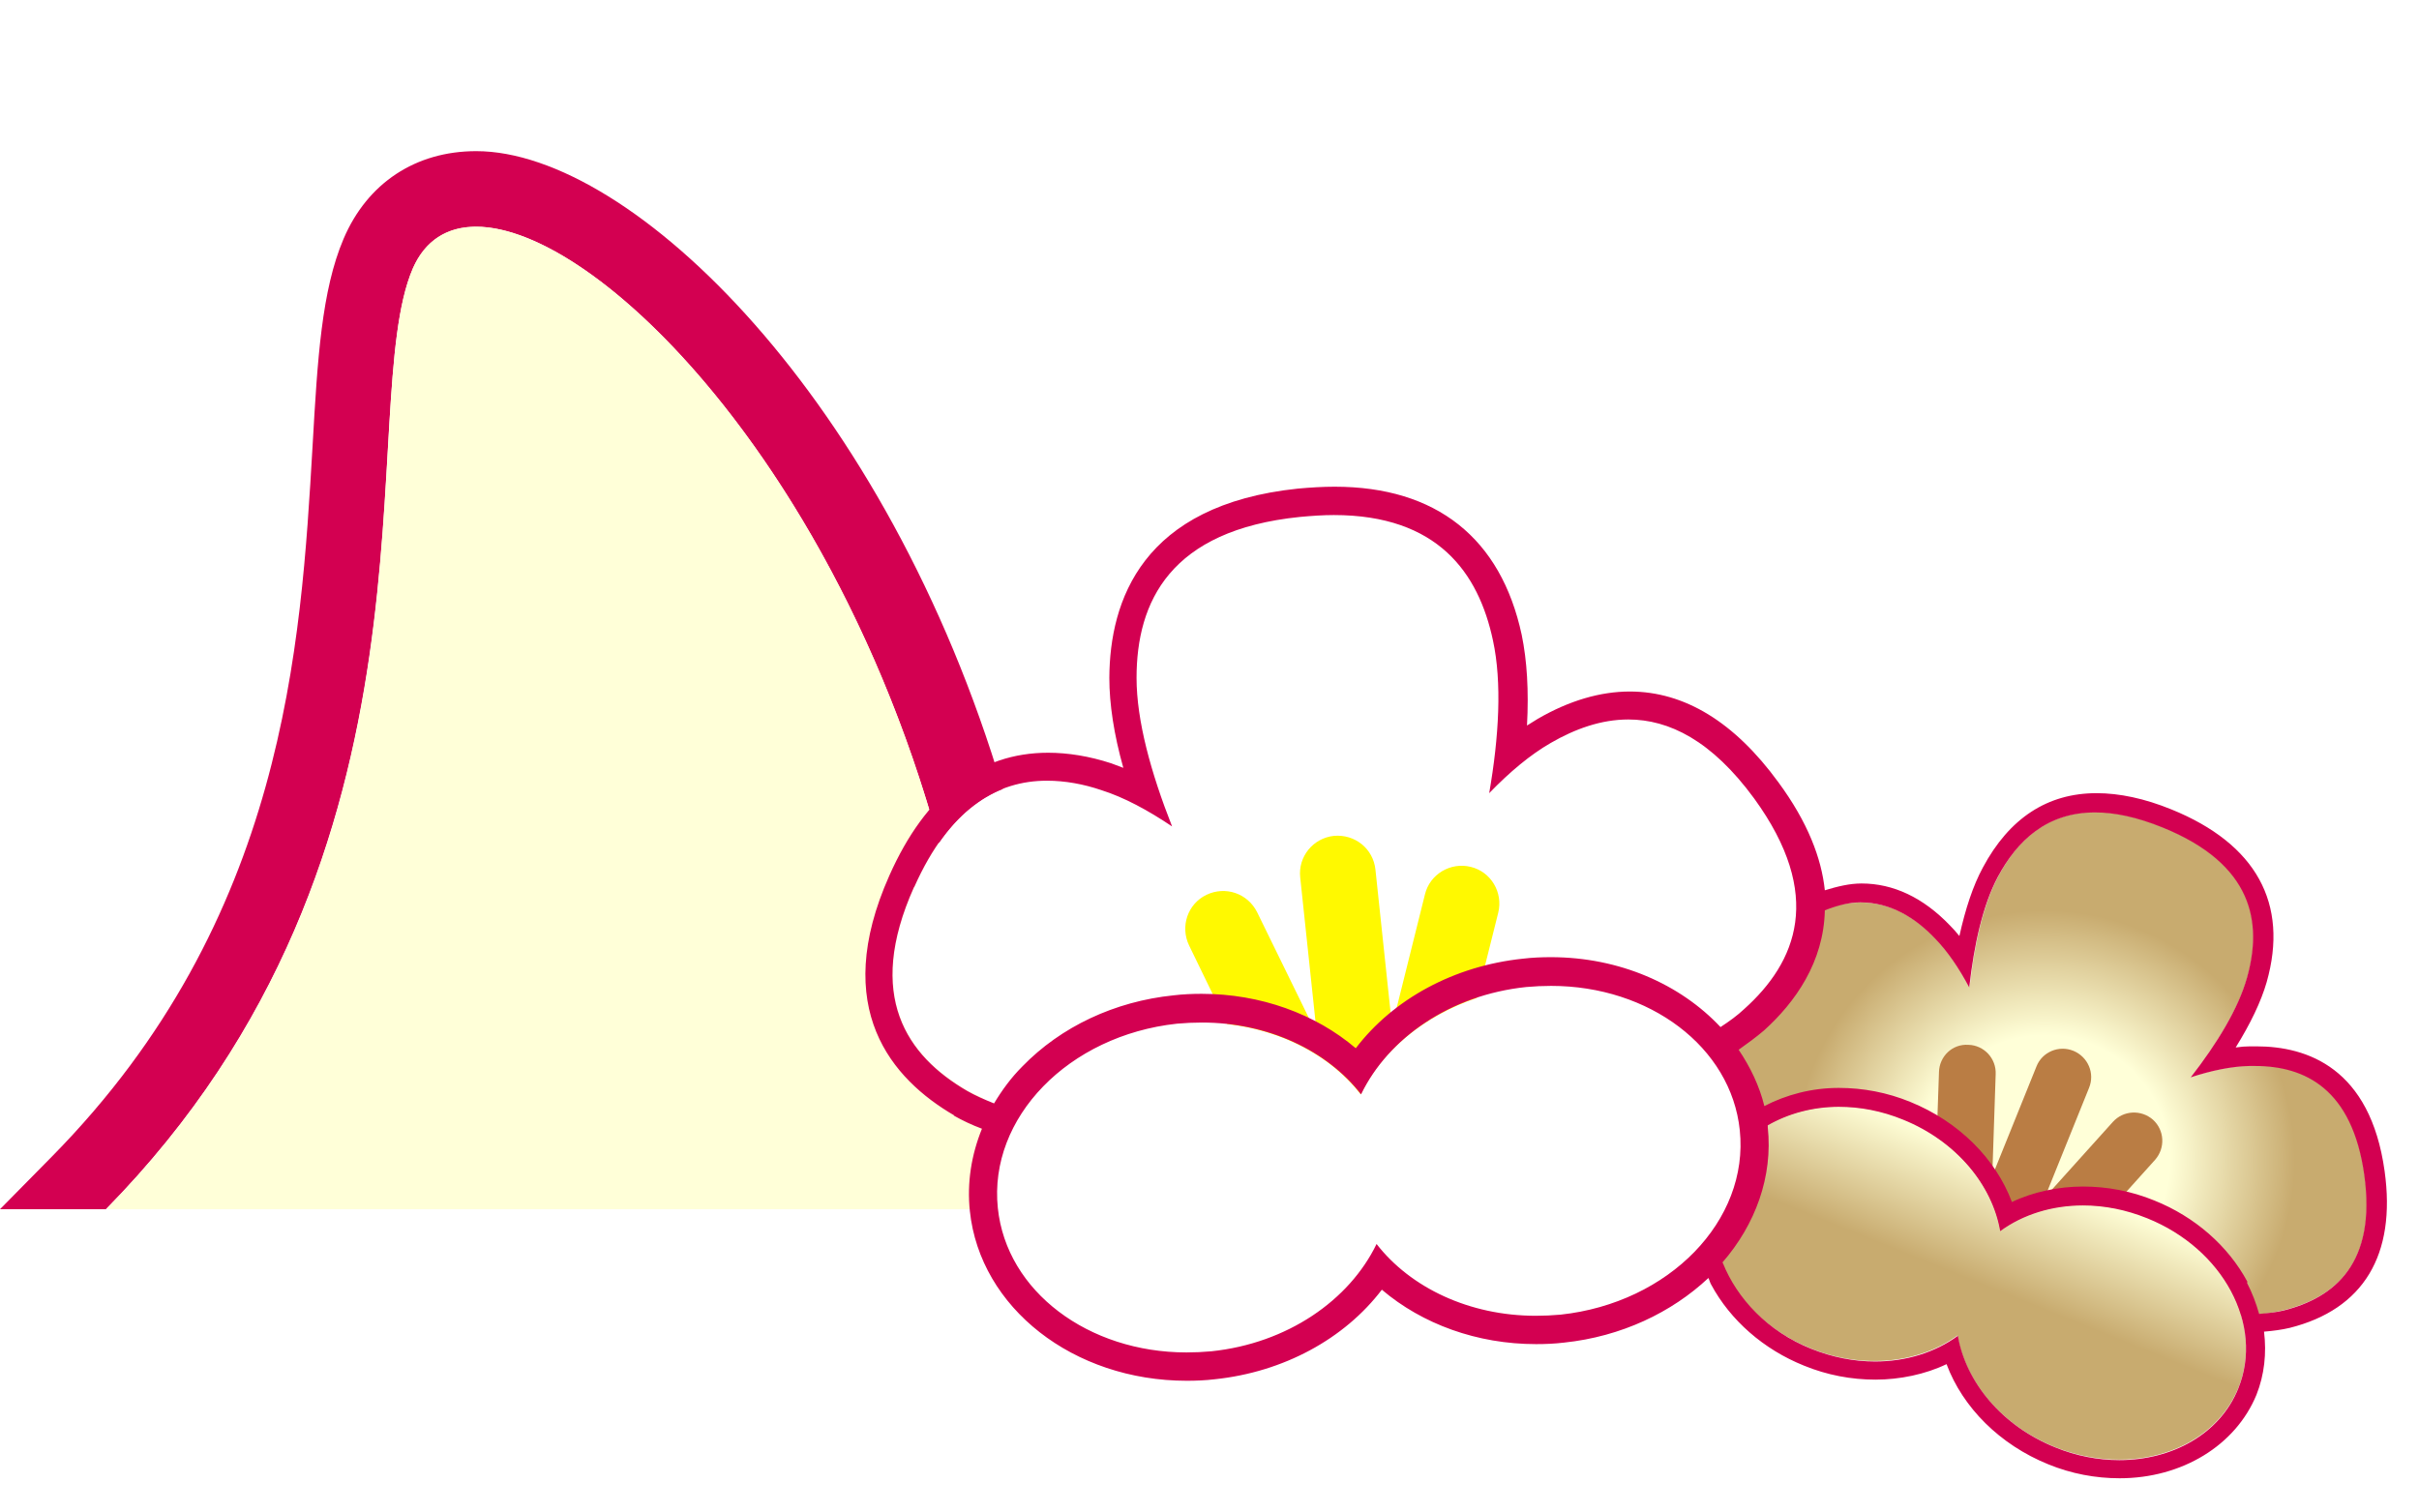
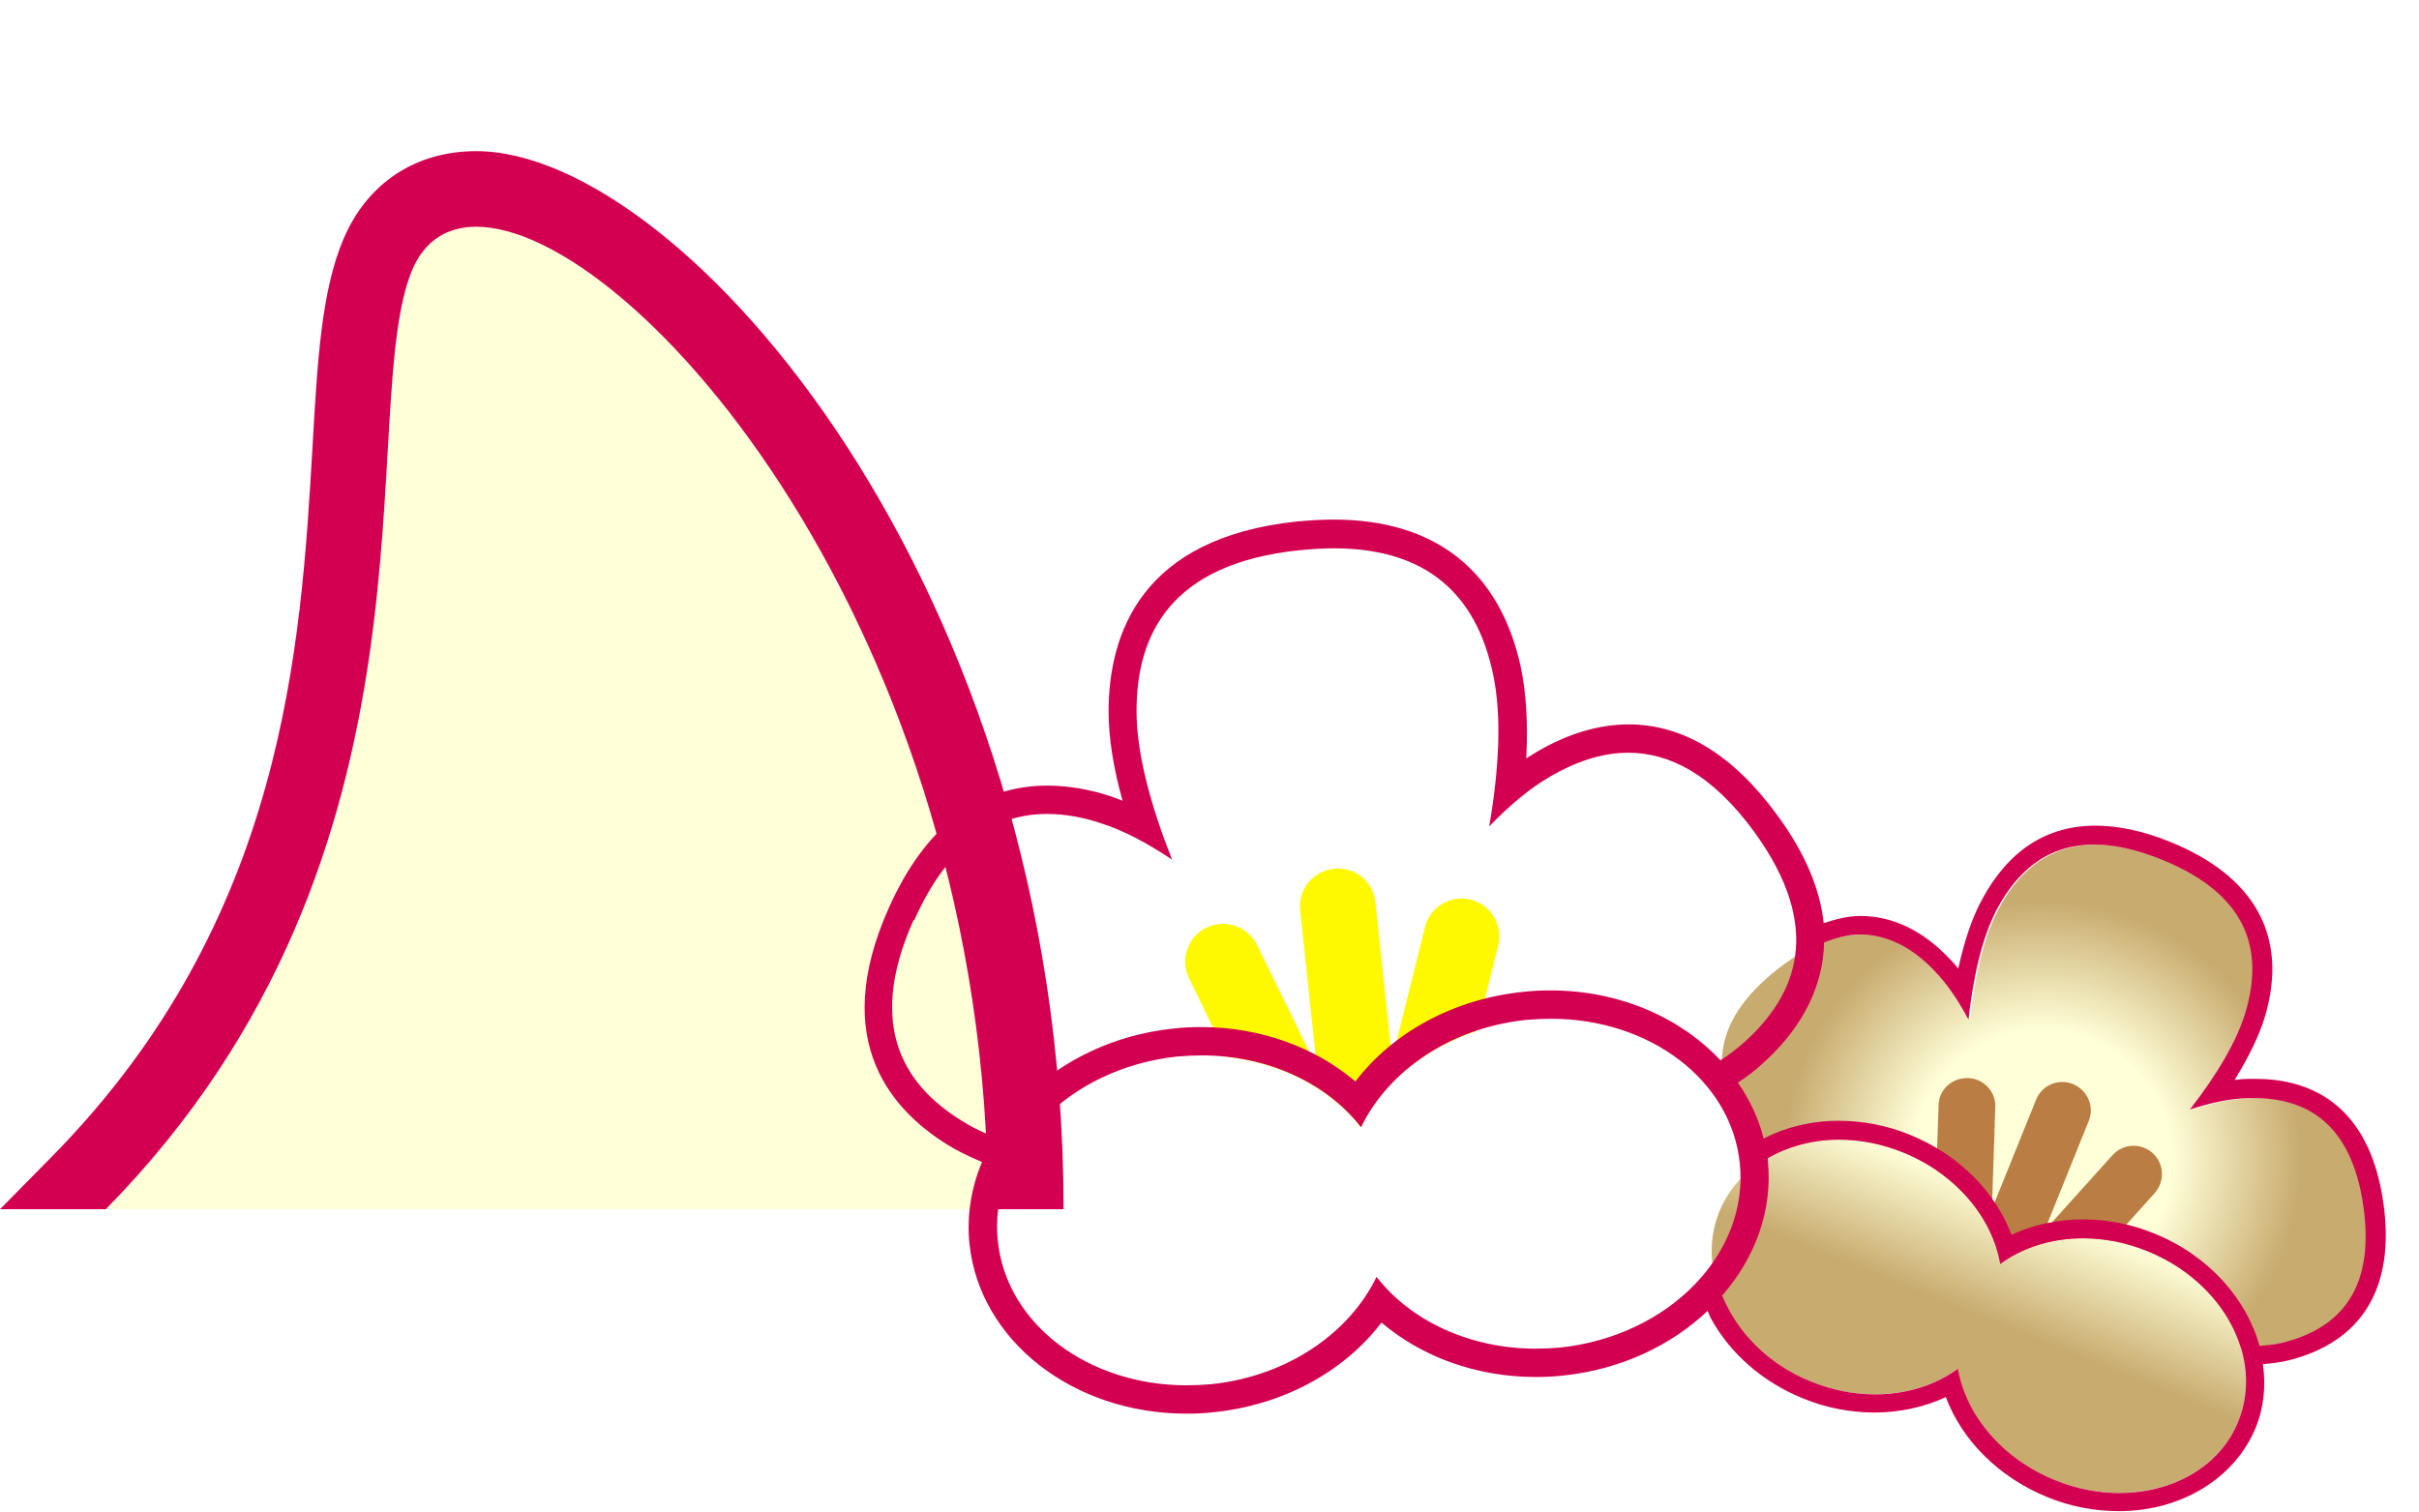
<svg xmlns="http://www.w3.org/2000/svg" id="b" viewBox="0 0 64 40">
  <defs>
    <style>.g{fill:none;}.h{fill:url(#f);}.i{fill:url(#e);}.j{fill:#d30051;}.k{fill:#ba7d44;}.l{fill:#ffffd8;}.m{fill:#fff900;}</style>
-     <radialGradient id="e" cx="-436.1" cy="30.71" fx="-436.1" fy="30.71" r="6.62" gradientTransform="translate(-382) rotate(-180) scale(1 -1)" gradientUnits="userSpaceOnUse">
+     <radialGradient id="e" cx="204.79" cy="3.31" fx="204.79" fy="3.31" r="6.84" gradientTransform="translate(-134.61 -49.09) rotate(22)" gradientUnits="userSpaceOnUse">
      <stop offset=".5" stop-color="#ffffd8" />
      <stop offset="1" stop-color="#c8ab6f" />
    </radialGradient>
-     <linearGradient id="f" x1="-433.32" y1="37.06" x2="-435.77" y2="31" gradientTransform="translate(-382) rotate(-180) scale(1 -1)" gradientUnits="userSpaceOnUse">
+     <linearGradient id="f" x1="204.79" y1="11.04" x2="204.79" y2="4.5" gradientTransform="translate(-134.61 -49.09) rotate(22)" gradientUnits="userSpaceOnUse">
      <stop offset=".5" stop-color="#c8ab6f" />
      <stop offset="1" stop-color="#ffffd8" />
    </linearGradient>
  </defs>
  <g id="c">
    <g id="d">
      <rect class="g" x="0" y="0" width="64" height="40" transform="translate(64 40) rotate(-180)" />
-       <path class="j" d="M1.38,30.6c6.17-6.27,6.58-13.51,6.89-18.8.13-2.3.24-4.12.82-5.48.63-1.48,1.91-2.32,3.51-2.32h0c4.12,0,10.87,6.58,13.93,16.88-.6.24-1.18.69-1.69,1.43C22.12,12.37,15.81,6,12.6,6c-.76,0-1.35.36-1.68,1.11-1.57,3.66,1.21,15.4-8.12,24.89H0s1.38-1.4,1.38-1.4Z" />
-       <path class="l" d="M10.92,7.11c1.69-3.93,10.56,2.9,13.92,15.2-.23.33-.45.71-.65,1.16-1.29,2.89-.19,4.46,1.41,5.39.13.07.27.13.41.2.08.96.12,1.94.12,2.94H2.81C12.14,22.51,9.35,10.77,10.92,7.11Z" />
-       <path class="i" d="M45.63,27.9c-.03-.1-.04-.19-.05-.29.32-.2.6-.41.83-.62.93-.84,1.42-1.76,1.49-2.76,1.42-.71,2.5-.24,3.31.6.33.34.63.78.9,1.29.13-1.14.36-2.18.76-2.93.71-1.34,1.97-2.27,4.36-1.3,2.39.97,2.64,2.51,2.23,3.97-.23.82-.79,1.74-1.49,2.64.55-.18,1.08-.29,1.55-.3,1.39-.05,2.71.52,3.04,2.87s-.78,3.26-2.13,3.6c-1.9.48-5.22-.36-7.29-1.12-.16-.05-.33-.12-.51-.19,0,0-.02,0-.03-.01h0s-.02,0-.03-.01c-.19-.07-.35-.15-.5-.22-1.92-.85-4.71-2.45-5.85-4.04-.13-.41-.33-.8-.59-1.17Z" />
-       <path class="k" d="M55.85,31.96c-1.09-.19-2.16.04-2.93.61-.16-.94-.77-1.85-1.68-2.47l.06-1.73c.01-.41.35-.75.78-.72.41.01.74.36.72.78l-.09,2.69,1.17-2.9c.15-.38.59-.57.98-.41.38.16.57.59.41.98l-1.17,2.9,1.8-2c.28-.31.75-.33,1.06-.06.31.28.33.75.06,1.06l-1.16,1.29Z" />
-       <path class="h" d="M46.41,30.01c1-.77,2.51-.97,3.94-.39,1.41.57,2.36,1.73,2.57,2.95,1-.73,2.49-.91,3.89-.34,2.01.81,3.09,2.82,2.41,4.5-.68,1.67-2.85,2.37-4.86,1.56-1.41-.57-2.36-1.73-2.57-2.95-1,.73-2.49.91-3.89.34-1.29-.52-2.19-1.55-2.49-2.65.7-.86,1.07-1.91,1-3.01Z" />
-       <path class="m" d="M39.07,26.41c-1.4.47-2.52,1.4-3.07,2.55-.78-1.01-2.06-1.69-3.53-1.86l-1.01-2.08c-.24-.5-.04-1.1.46-1.34.5-.24,1.09-.04,1.34.46l1.58,3.23-.44-4.15c-.06-.55.34-1.04.89-1.1.56-.05,1.04.34,1.1.89l.44,4.15.87-3.49c.13-.54.68-.86,1.21-.73.54.13.86.68.73,1.21l-.56,2.24Z" />
-       <path class="j" d="M25.23,29.52c.23.13.48.25.75.35-.28.69-.4,1.43-.32,2.18.27,2.56,2.74,4.49,5.74,4.49.24,0,.49-.01.74-.04,1.82-.19,3.43-1.07,4.42-2.37,1.07.91,2.52,1.44,4.08,1.44.24,0,.49-.01.74-.04,1.52-.16,2.85-.8,3.82-1.71.03.06.04.12.07.17.51.95,1.39,1.72,2.46,2.15.61.25,1.25.37,1.89.37s1.32-.14,1.88-.41c.43,1.15,1.41,2.13,2.69,2.65.61.25,1.25.37,1.89.37,1.65,0,3.07-.87,3.62-2.21.21-.53.27-1.1.2-1.67.24-.02.47-.05.68-.1,1.95-.49,2.82-1.93,2.51-4.15-.38-2.73-2.05-3.3-3.39-3.3-.06,0-.11,0-.17,0-.12,0-.25.01-.38.03.39-.63.67-1.21.82-1.73.59-2.08-.28-3.66-2.52-4.57-.71-.29-1.38-.43-1.98-.43-1.3,0-2.31.66-3.01,1.97-.26.48-.46,1.09-.62,1.81-.08-.1-.17-.2-.25-.28-.71-.74-1.5-1.11-2.34-1.11-.32,0-.64.08-.97.18-.09-.85-.45-1.8-1.23-2.86-1.16-1.59-2.48-2.4-3.93-2.4-.78,0-1.6.24-2.43.72-.1.06-.19.12-.29.18.05-.92,0-1.72-.14-2.4-.55-2.56-2.26-3.92-4.95-3.92-.31,0-.64.02-.97.05-4.12.43-4.98,2.96-4.99,5.01,0,.69.12,1.49.37,2.38-.11-.04-.22-.08-.32-.12-.58-.19-1.15-.28-1.67-.28-1.82,0-3.24,1.09-4.2,3.25-1.57,3.52.07,5.39,1.72,6.35ZM59.46,33.92c-.51-.95-1.39-1.72-2.46-2.15-.61-.25-1.25-.37-1.89-.37s-1.32.14-1.88.41c-.43-1.15-1.41-2.13-2.69-2.65-.61-.25-1.25-.37-1.89-.37-.72,0-1.39.18-1.97.48-.13-.53-.37-1.03-.68-1.49.24-.17.47-.34.67-.51.83-.75,1.58-1.81,1.61-3.18.33-.13.65-.21.94-.21.79,0,1.45.4,1.98.96.33.34.63.78.9,1.29.13-1.14.36-2.18.76-2.93.51-.95,1.29-1.7,2.57-1.7.51,0,1.1.12,1.79.4,2.39.97,2.64,2.51,2.23,3.97-.23.82-.79,1.74-1.49,2.64.55-.18,1.08-.29,1.55-.3.05,0,.1,0,.15,0,1.33,0,2.57.61,2.89,2.87.33,2.35-.78,3.26-2.13,3.6-.2.05-.42.07-.65.09-.08-.28-.18-.55-.32-.82ZM45.57,33.41c.87-1,1.34-2.27,1.2-3.58,0-.02,0-.03,0-.05.54-.31,1.19-.49,1.88-.49.56,0,1.14.11,1.7.34,1.41.57,2.36,1.73,2.57,2.95.6-.44,1.37-.68,2.19-.68.56,0,1.13.11,1.7.34,2.01.81,3.09,2.82,2.41,4.5-.48,1.2-1.74,1.9-3.15,1.9-.56,0-1.14-.11-1.7-.34-1.41-.57-2.36-1.73-2.57-2.95-.6.44-1.37.68-2.19.68-.56,0-1.13-.11-1.7-.34-1.14-.46-1.95-1.32-2.33-2.27ZM26.4,31.97c-.25-2.39,1.87-4.57,4.74-4.88.22-.02.44-.03.66-.03,1.75,0,3.31.74,4.21,1.9.72-1.49,2.36-2.63,4.37-2.84.22-.02.44-.03.66-.03,2.59,0,4.76,1.61,4.99,3.82.25,2.39-1.87,4.57-4.74,4.88-.22.02-.44.03-.66.03-1.75,0-3.31-.74-4.21-1.9-.72,1.49-2.36,2.63-4.37,2.84-.22.02-.44.03-.66.03-2.59,0-4.76-1.61-4.99-3.82ZM24.19,23.47c.94-2.11,2.21-2.81,3.51-2.81.48,0,.97.09,1.44.25.6.19,1.23.53,1.87.96-.56-1.42-.94-2.8-.94-3.93,0-2.02.89-3.91,4.32-4.26.32-.03.62-.05.9-.05,2.75,0,3.83,1.53,4.21,3.32.24,1.11.16,2.54-.1,4.04.54-.56,1.09-1.02,1.63-1.33.64-.37,1.33-.62,2.05-.62,1.08,0,2.21.56,3.33,2.09,1.86,2.56,1.12,4.33-.26,5.57-.18.17-.4.33-.63.48-1.06-1.13-2.67-1.85-4.49-1.85-.24,0-.49.01-.74.04-1.82.19-3.43,1.07-4.42,2.37-1.07-.91-2.52-1.44-4.08-1.44-.24,0-.49.01-.74.04-1.56.16-2.98.83-4,1.88-.3.3-.54.63-.75.98-.25-.1-.5-.21-.71-.33-1.6-.93-2.7-2.51-1.41-5.39Z" />
+       <path class="l" d="M26.14,32c0-18.11-13.12-29.76-15.21-24.89-1.57,3.66,1.21,15.4-8.12,24.89h23.33Z" />
+       <path class="j" d="M12.6,6c-.76,0-1.35.36-1.68,1.11-1.57,3.66,1.21,15.4-8.12,24.89H0s1.38-1.4,1.38-1.4c6.17-6.27,6.58-13.51,6.89-18.8.13-2.3.24-4.12.82-5.48.63-1.48,1.91-2.32,3.51-2.32h0c5.46,0,15.54,11.55,15.54,28h-2c0-15.3-9.37-26-13.54-26Z" />
+       <path class="i" d="M62.57,31.93c-.33-2.35-1.65-2.92-3.04-2.87-.47.02-1,.13-1.55.3.7-.91,1.25-1.82,1.49-2.64.41-1.46.16-3-2.23-3.97s-3.65-.03-4.36,1.3c-.4.75-.64,1.8-.76,2.93-.28-.51-.58-.96-.9-1.29-.97-1-2.31-1.51-4.18-.05-1.87,1.46-1.7,2.89-.96,4.07,1.04,1.66,4.01,3.37,6.02,4.26.15.07.32.14.5.22,0,0,.02,0,.03.01,0,0,0,0,0,0s0,0,0,0c0,0,.02,0,.03.01.19.08.36.14.51.19,2.06.75,5.39,1.59,7.29,1.12,1.35-.34,2.46-1.25,2.13-3.6Z" />
+       <path class="k" d="M55.85,32.84c-1.09-.19-2.16.04-2.93.61-.16-.94-.77-1.85-1.69-2.47l.06-1.73c.01-.41.34-.73.78-.72.41.01.74.36.72.78l-.09,2.69,1.17-2.9c.15-.38.59-.57.98-.41.38.16.57.59.41.98l-1.17,2.9,1.8-2c.28-.31.75-.33,1.06-.06.31.28.33.75.06,1.06l-1.16,1.29Z" />
+       <path class="h" d="M56.81,33.11c-1.41-.57-2.9-.39-3.89.34-.21-1.22-1.16-2.38-2.57-2.95-2.01-.81-4.18-.11-4.86,1.56s.4,3.68,2.41,4.5c1.41.57,2.9.39,3.89-.34.21,1.22,1.16,2.38,2.57,2.95,2.01.81,4.18.11,4.86-1.56s-.4-3.68-2.41-4.5Z" />
+       <path class="m" d="M39.07,27.28c-1.4.47-2.52,1.4-3.07,2.55-.78-1.01-2.06-1.69-3.53-1.86l-1.01-2.08c-.24-.5-.04-1.1.46-1.34.49-.24,1.09-.04,1.34.46l1.58,3.23-.44-4.15c-.06-.55.34-1.04.89-1.1.56-.06,1.04.34,1.1.89l.44,4.15.87-3.49c.13-.54.68-.87,1.21-.73.54.13.86.68.73,1.21l-.56,2.24Z" />
+       <path class="j" d="M25.23,30.39c.23.13.49.25.75.36-.28.68-.41,1.42-.33,2.17.27,2.56,2.74,4.49,5.74,4.49.24,0,.49-.01.74-.04,1.82-.19,3.43-1.07,4.42-2.37,1.07.91,2.52,1.44,4.08,1.44.24,0,.49-.01.74-.04,1.52-.16,2.85-.8,3.81-1.71.03.06.04.11.07.17.51.95,1.39,1.72,2.46,2.15.61.25,1.25.37,1.89.37s1.32-.14,1.88-.41c.43,1.15,1.41,2.13,2.69,2.65.61.25,1.25.37,1.89.37,1.65,0,3.07-.87,3.62-2.21.22-.54.27-1.11.19-1.68.24-.02.48-.05.68-.1,1.95-.49,2.82-1.93,2.51-4.15-.38-2.73-2.05-3.3-3.39-3.3-.06,0-.11,0-.17,0-.12,0-.25.01-.38.03.39-.63.67-1.21.82-1.73.59-2.08-.28-3.66-2.52-4.57-.71-.29-1.38-.43-1.98-.43-1.3,0-2.31.66-3.01,1.97-.26.48-.46,1.09-.62,1.81-.08-.1-.17-.2-.25-.28-.71-.74-1.5-1.11-2.34-1.11-.32,0-.64.08-.97.19-.09-.85-.45-1.8-1.23-2.86-1.16-1.59-2.48-2.4-3.93-2.4-.78,0-1.6.24-2.42.72-.1.06-.19.12-.29.18.05-.92,0-1.72-.14-2.4-.55-2.56-2.26-3.92-4.95-3.92-.31,0-.64.02-.97.05-4.12.43-4.98,2.96-4.99,5.01,0,.69.12,1.49.37,2.38-.11-.04-.22-.08-.32-.12-.58-.19-1.15-.28-1.67-.28-1.82,0-3.24,1.09-4.2,3.25-1.57,3.52.07,5.39,1.72,6.35ZM59.78,35.62c-.34-1.25-1.35-2.4-2.79-2.98-.61-.25-1.25-.37-1.89-.37s-1.32.14-1.88.41c-.43-1.15-1.41-2.13-2.69-2.65-.61-.25-1.25-.37-1.89-.37-.72,0-1.4.17-1.98.47-.13-.53-.37-1.03-.68-1.48.24-.16.47-.33.67-.52.83-.75,1.58-1.81,1.61-3.19.33-.13.65-.21.94-.21.79,0,1.45.4,1.98.96.33.34.63.78.9,1.29.13-1.14.36-2.18.76-2.93.51-.95,1.29-1.7,2.57-1.7.51,0,1.1.12,1.79.4,2.39.97,2.64,2.51,2.23,3.97-.23.82-.79,1.74-1.49,2.64.55-.18,1.08-.29,1.55-.3.05,0,.1,0,.15,0,1.33,0,2.57.61,2.89,2.87.33,2.35-.78,3.26-2.13,3.6-.2.05-.42.07-.65.09ZM45.56,34.29c.88-1.01,1.35-2.27,1.21-3.59,0-.02,0-.03,0-.05.54-.31,1.19-.49,1.88-.49.56,0,1.14.11,1.7.34,1.41.57,2.36,1.73,2.57,2.95.6-.44,1.37-.68,2.19-.68.56,0,1.13.11,1.7.34,2.01.81,3.09,2.82,2.41,4.5-.48,1.2-1.74,1.9-3.15,1.9-.56,0-1.14-.11-1.7-.34-1.41-.57-2.36-1.73-2.57-2.95-.6.44-1.37.68-2.19.68-.56,0-1.13-.11-1.7-.34-1.14-.46-1.95-1.31-2.34-2.26ZM26.4,32.84c-.25-2.39,1.87-4.57,4.74-4.88.22-.02.44-.03.66-.03,1.75,0,3.31.74,4.21,1.9.72-1.49,2.36-2.63,4.37-2.84.22-.02.44-.03.66-.03,2.59,0,4.76,1.61,4.99,3.82.25,2.39-1.87,4.57-4.74,4.88-.22.02-.44.03-.66.03-1.75,0-3.31-.74-4.21-1.9-.72,1.49-2.36,2.63-4.37,2.84-.22.02-.44.03-.66.03-2.59,0-4.76-1.61-4.99-3.82ZM24.19,24.35c.94-2.11,2.21-2.81,3.51-2.81.48,0,.97.09,1.44.25.6.19,1.23.53,1.87.96-.56-1.42-.94-2.8-.94-3.93,0-2.02.89-3.91,4.32-4.26.32-.03.62-.05.9-.05,2.75,0,3.83,1.53,4.21,3.32.24,1.11.16,2.54-.1,4.04.54-.56,1.09-1.02,1.63-1.33.64-.37,1.33-.62,2.05-.62,1.08,0,2.21.56,3.33,2.09,1.86,2.56,1.12,4.33-.26,5.57-.19.17-.4.33-.63.48-1.06-1.13-2.67-1.85-4.5-1.85h0c-.24,0-.49.01-.74.04-1.82.19-3.43,1.07-4.42,2.37-1.07-.91-2.52-1.44-4.08-1.44-.24,0-.49.01-.74.04-2.09.22-3.84,1.35-4.75,2.86-.25-.1-.5-.21-.71-.34-1.6-.93-2.7-2.51-1.41-5.39Z" />
    </g>
  </g>
</svg>
